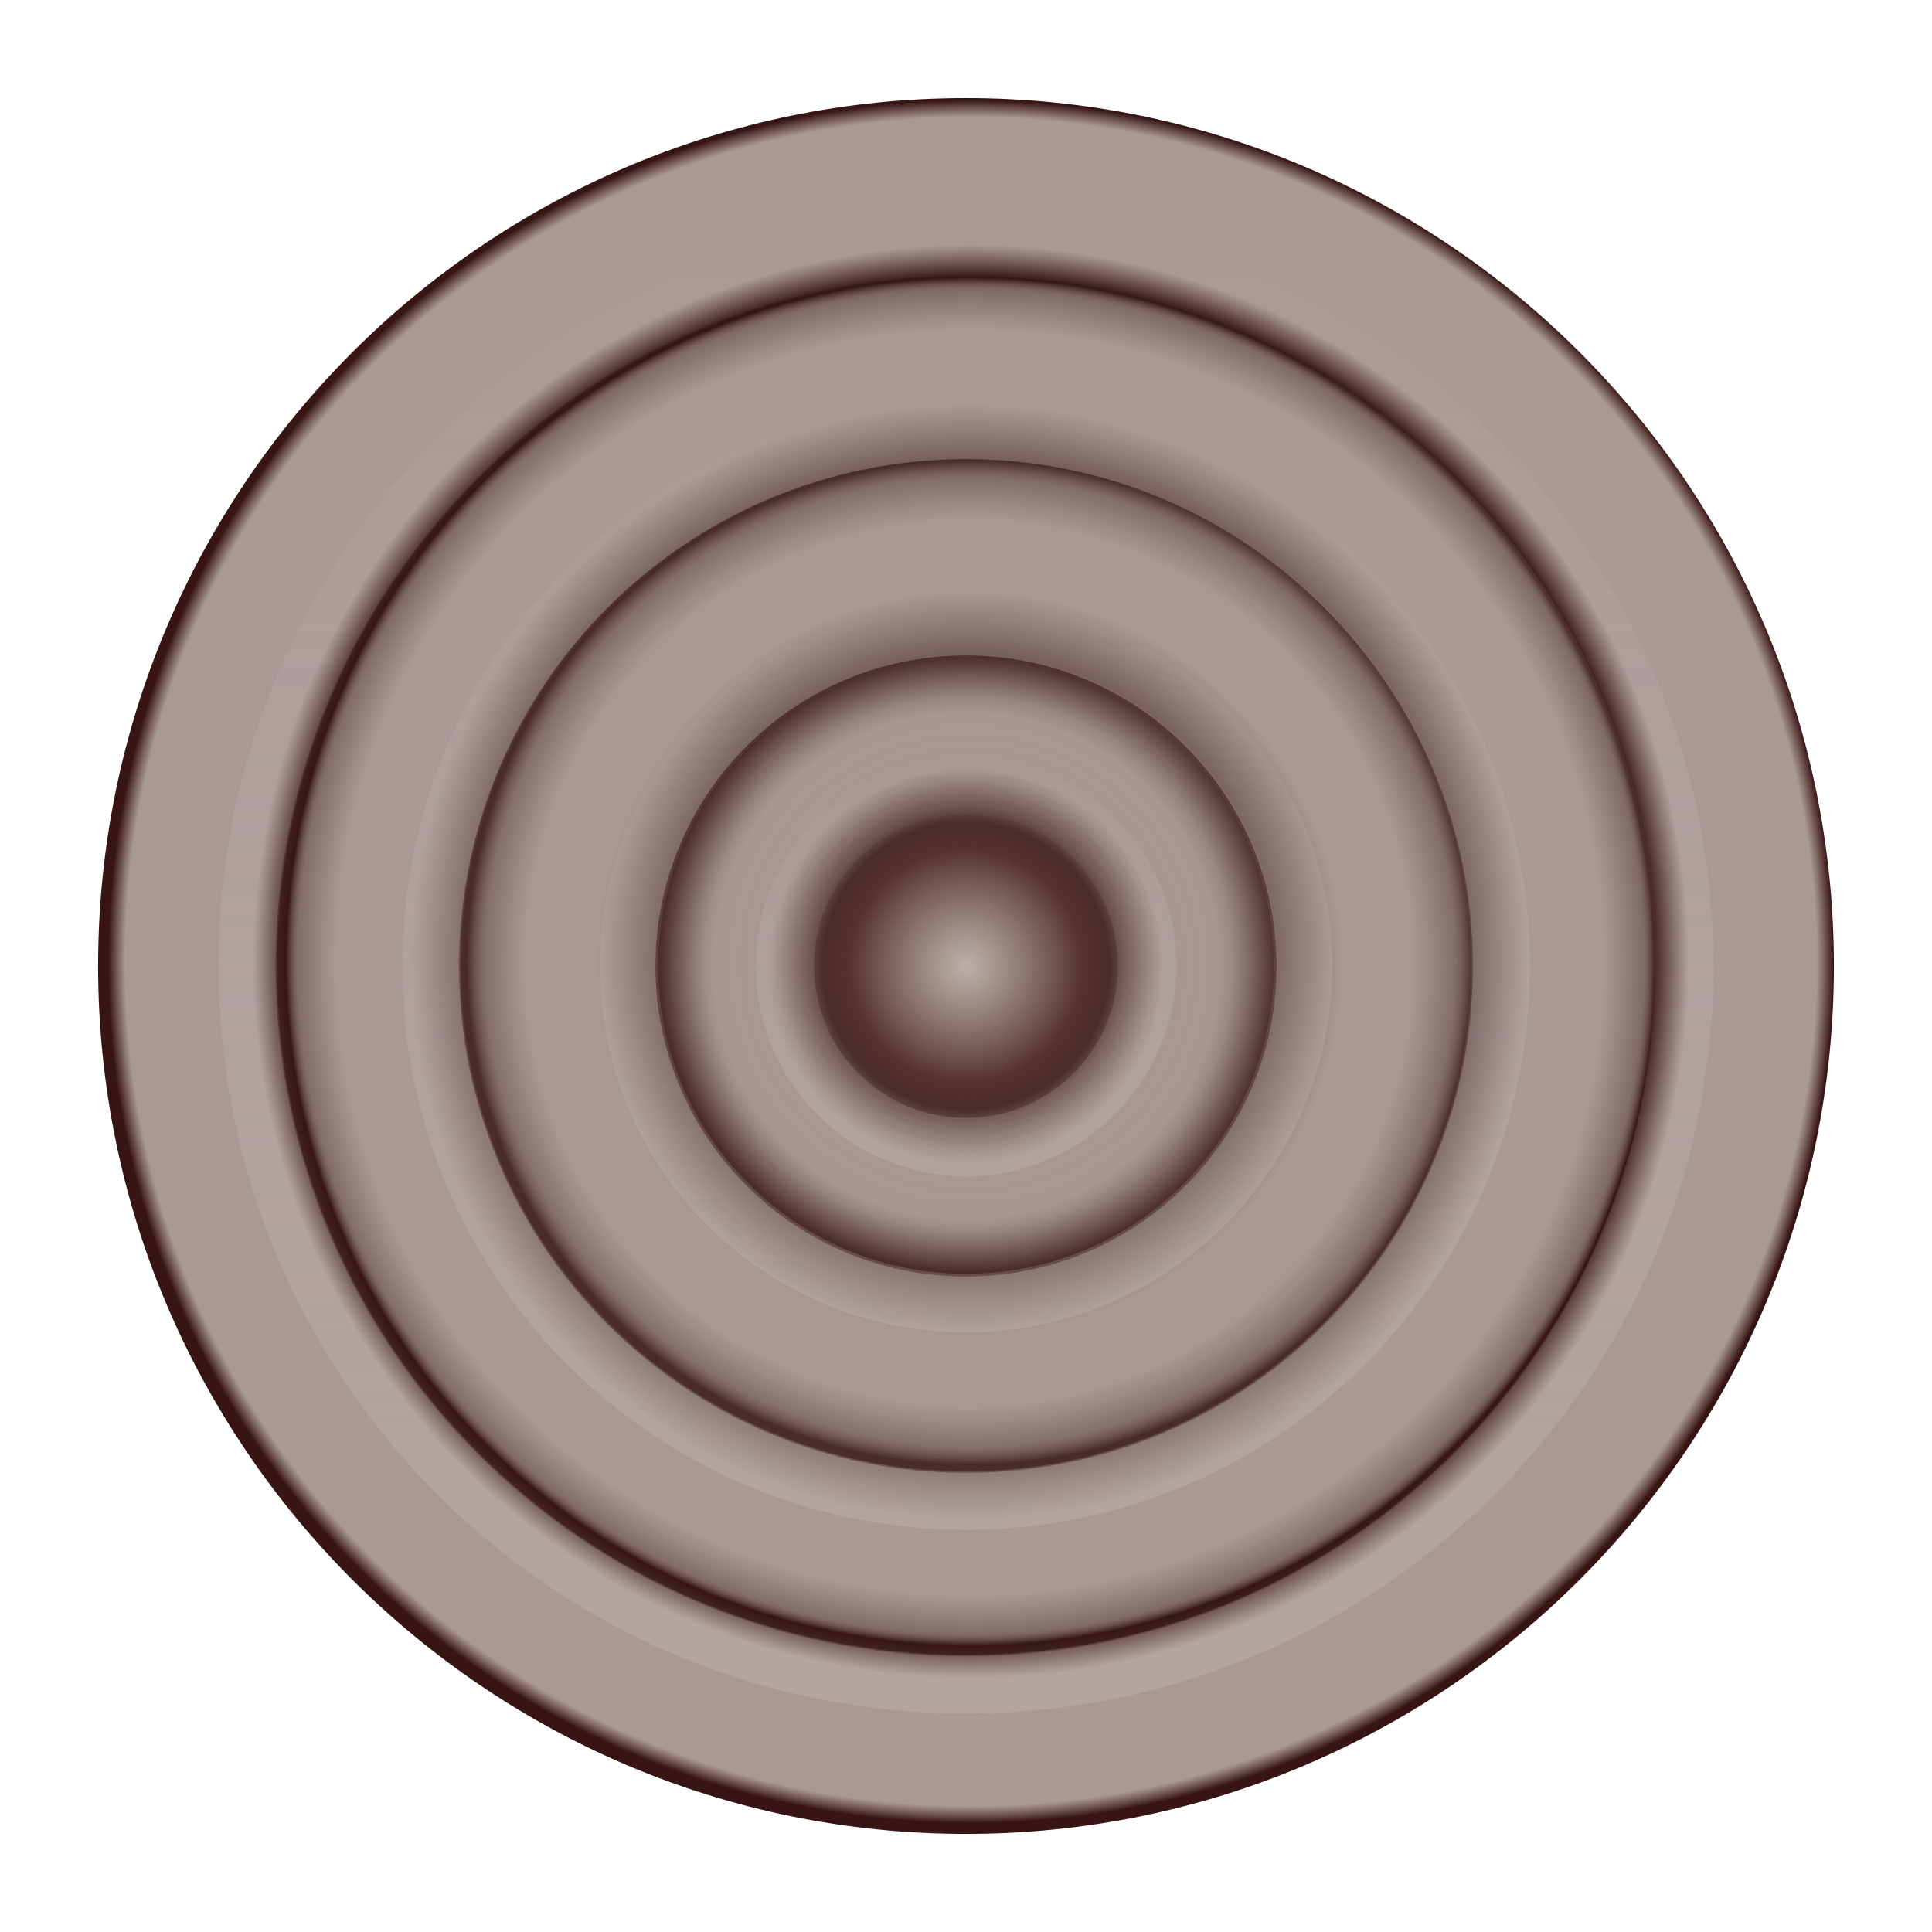
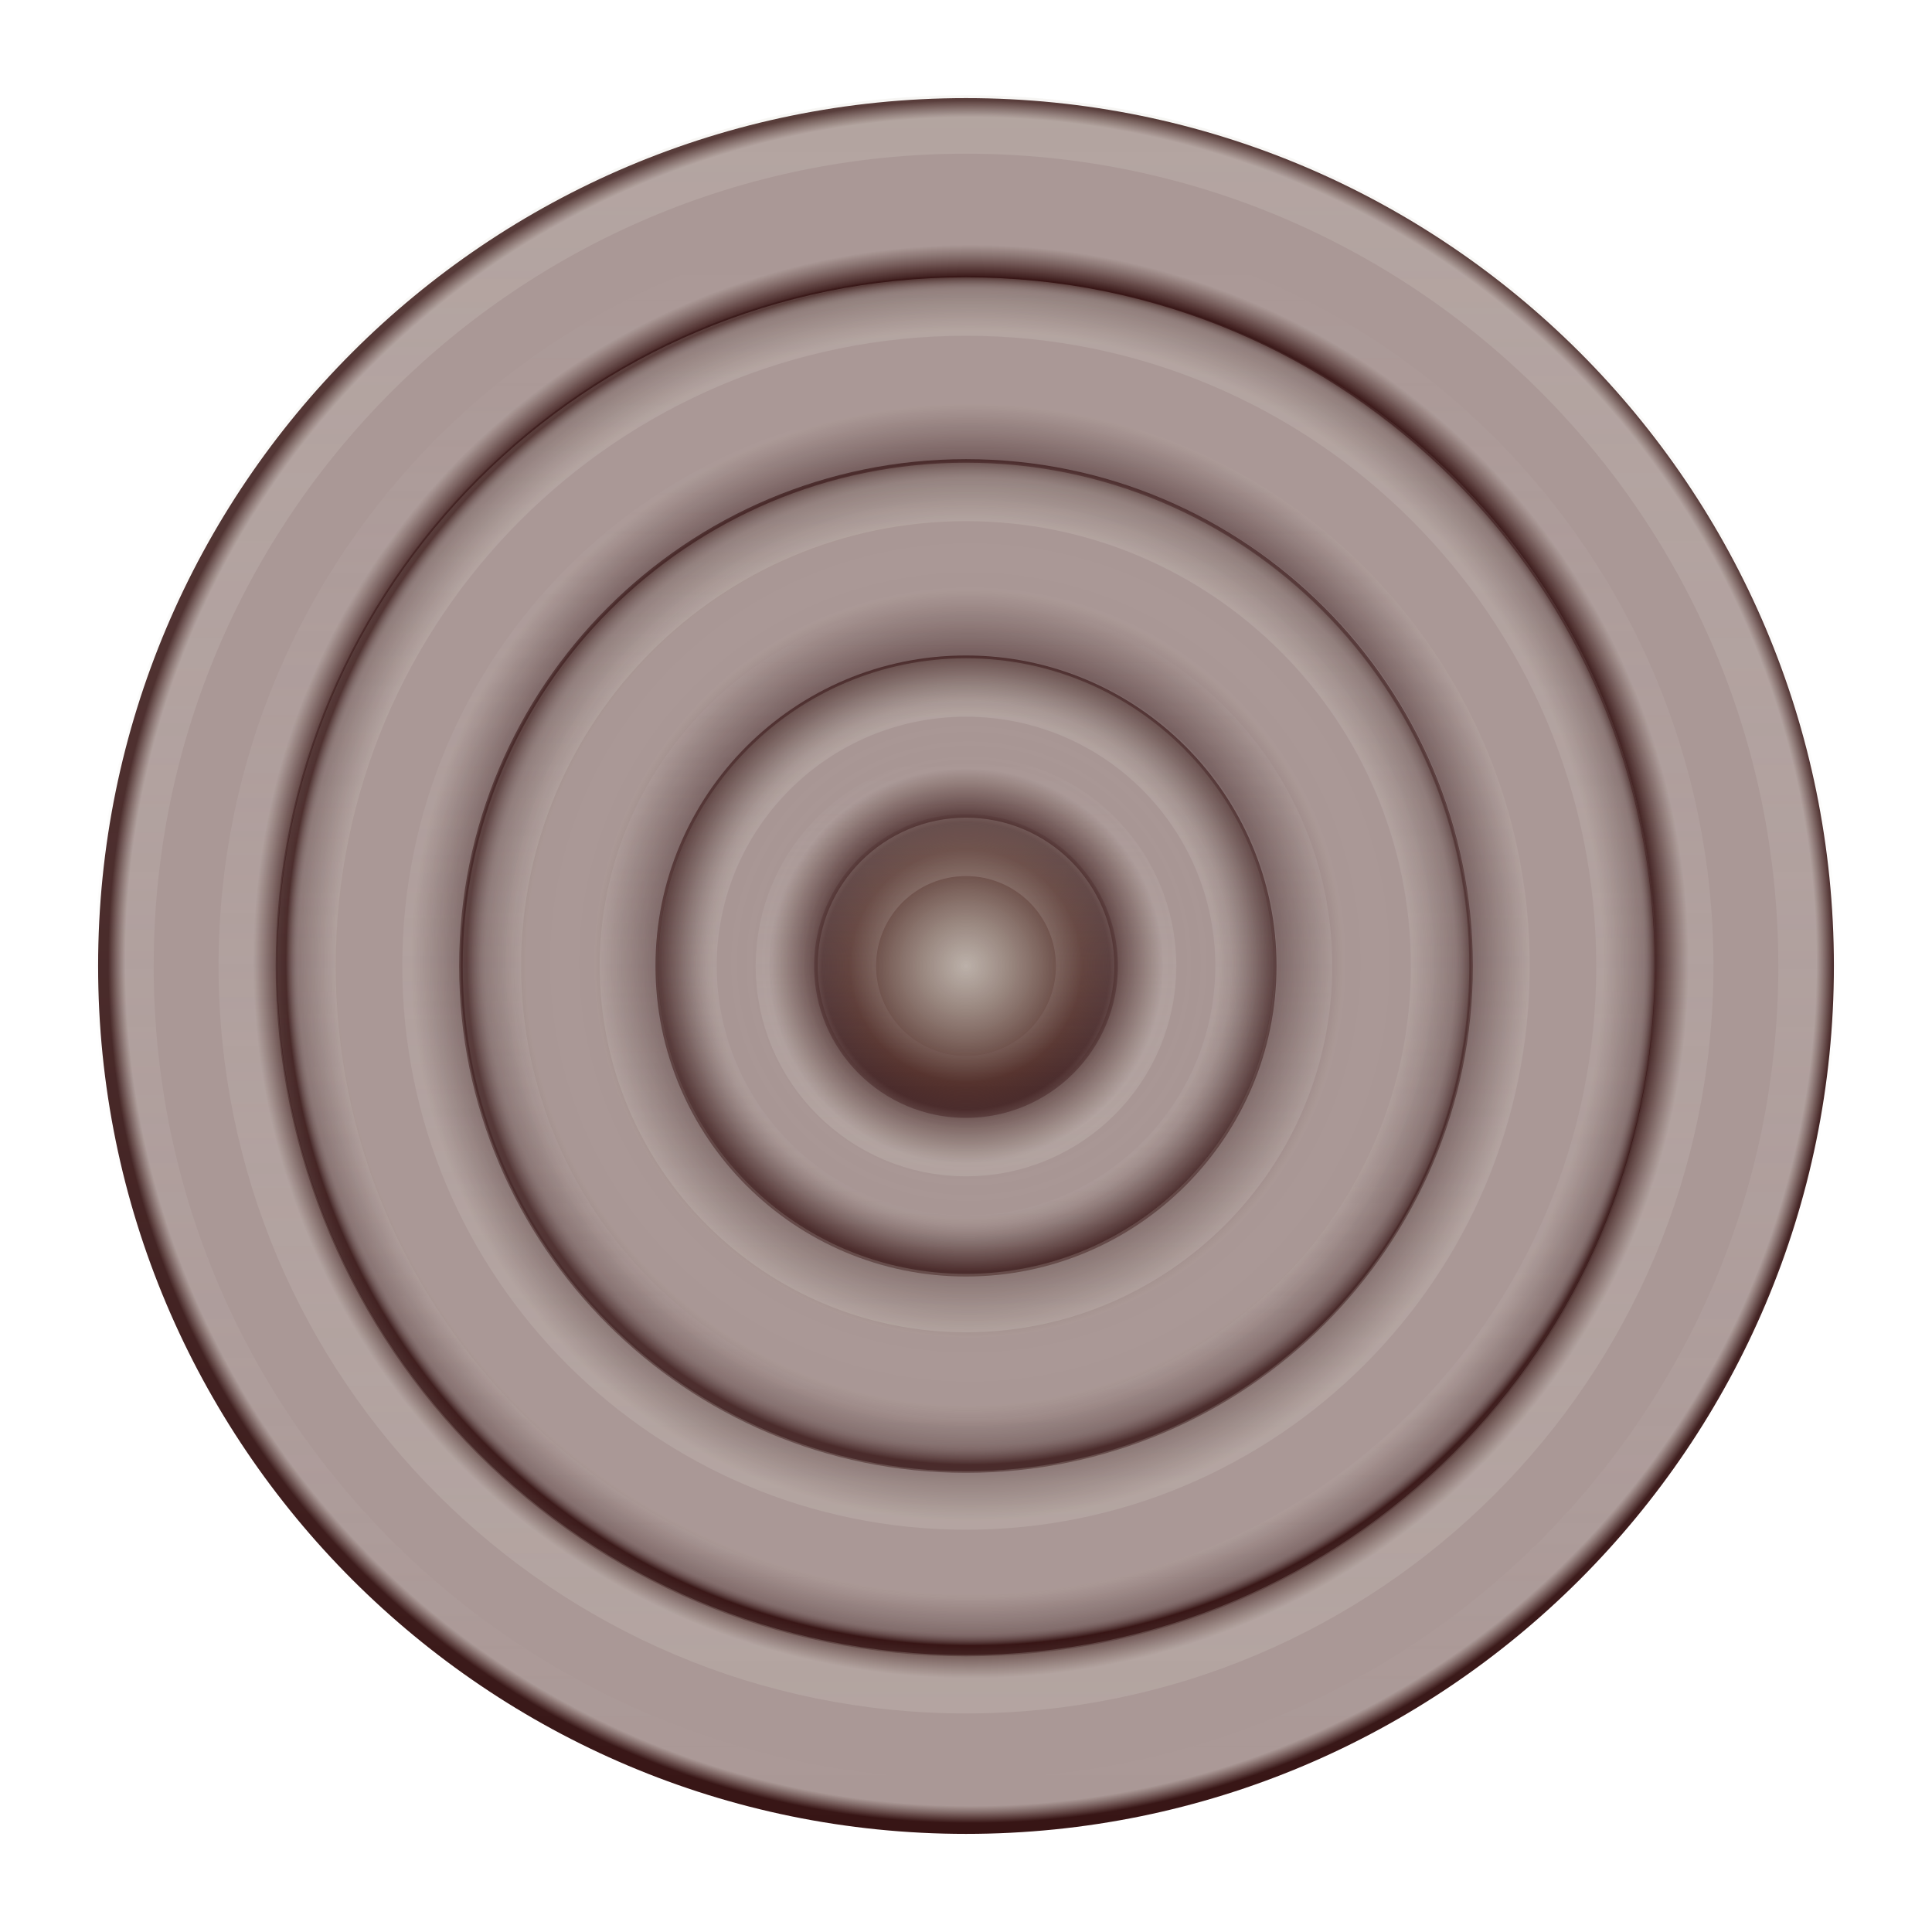
<svg xmlns="http://www.w3.org/2000/svg" xmlns:xlink="http://www.w3.org/1999/xlink" width="128" height="128" viewBox="0 0 128 128" id="svg2" version="1.1">
  <defs id="defs4">
    <linearGradient id="linearGradient969">
      <stop style="stop-color:#d7d3c9;stop-opacity:0.702" offset="0" id="stop965" />
      <stop style="stop-color:#ffffff;stop-opacity:0" offset="1" id="stop967" />
    </linearGradient>
    <linearGradient id="linearGradient893">
      <stop style="stop-color:#806b5d;stop-opacity:0.533" offset="0" id="stop885" />
      <stop style="stop-color:#55322d;stop-opacity:1" offset="0.375" id="stop1488" />
      <stop style="stop-color:#371515;stop-opacity:0.9" offset="0.462" id="stop887" />
      <stop style="stop-color:#55322d;stop-opacity:0.5" offset="0.637" id="stop1494" />
      <stop style="stop-color:#55322d;stop-opacity:0.5" offset="0.813" id="stop889" />
      <stop style="stop-color:#371515;stop-opacity:0.7" offset="1" id="stop891" />
    </linearGradient>
    <linearGradient id="linearGradient879">
      <stop style="stop-color:#ffffff;stop-opacity:0" offset="0" id="stop871" />
      <stop style="stop-color:#bababa;stop-opacity:0.067;" offset="0.52" id="stop1486" />
      <stop style="stop-color:#371515;stop-opacity:0.7" offset="0.613" id="stop873" />
      <stop style="stop-color:#55322d;stop-opacity:0.5" offset="0.743" id="stop1492" />
      <stop style="stop-color:#55322d;stop-opacity:0.5" offset="0.879" id="stop875" />
      <stop style="stop-color:#371515;stop-opacity:0.7" offset="1" id="stop877" />
    </linearGradient>
    <linearGradient id="linearGradient865">
      <stop style="stop-color:#ffffff;stop-opacity:0" offset="0" id="stop857" />
      <stop style="stop-color:#cfcfcf;stop-opacity:0.043;" offset="0.706" id="stop1484" />
      <stop style="stop-color:#371515;stop-opacity:0.7" offset="0.733" id="stop859" />
      <stop style="stop-color:#55322d;stop-opacity:0.5" offset="0.815" id="stop1490" />
      <stop style="stop-color:#55322d;stop-opacity:0.5" offset="0.922" id="stop861" />
      <stop style="stop-color:#371515;stop-opacity:0.7" offset="1" id="stop863" />
    </linearGradient>
    <linearGradient id="linearGradient2989">
      <stop style="stop-color:#ffffff;stop-opacity:0" offset="0" id="stop2985" />
      <stop style="stop-color:#dddddd;stop-opacity:0" offset="0.78" id="stop1482" />
      <stop style="stop-color:#371515;stop-opacity:1" offset="0.794" id="stop2995" />
      <stop style="stop-color:#55322d;stop-opacity:0.5" offset="0.832" id="stop923" />
      <stop style="stop-color:#55322d;stop-opacity:0.5" offset="0.98" id="stop2993" />
      <stop style="stop-color:#371515;stop-opacity:1" offset="1" id="stop2987" />
    </linearGradient>
    <linearGradient id="linearGradient2102">
      <stop style="stop-color:#555753;stop-opacity:1" offset="0" id="stop2098" />
      <stop style="stop-color:#000000;stop-opacity:1" offset="1" id="stop2100" />
    </linearGradient>
    <linearGradient xlink:href="#linearGradient2102" id="linearGradient2104" x1="62.694" y1="924.362" x2="62.694" y2="1052.413" gradientUnits="userSpaceOnUse" gradientTransform="rotate(-90,64,988.3622)" />
    <radialGradient xlink:href="#linearGradient2989" id="radialGradient2991" cx="63.597" cy="991.825" fx="63.597" fy="991.825" r="60.234" gradientUnits="userSpaceOnUse" gradientTransform="matrix(0.9489773,-1.0335325e-5,0,0.947659,3.97094,48.16167)" />
    <radialGradient xlink:href="#linearGradient865" id="radialGradient855" gradientUnits="userSpaceOnUse" gradientTransform="matrix(0.7548193,-8.2207477e-6,0,0.7537707,16.25272,240.524)" cx="63.597" cy="991.825" fx="63.597" fy="991.825" r="60.234" />
    <radialGradient xlink:href="#linearGradient879" id="radialGradient869" gradientUnits="userSpaceOnUse" gradientTransform="matrix(0.5541817,-6.0356e-6,0,0.5534118,28.94437,439.3061)" cx="63.597" cy="991.825" fx="63.597" fy="991.825" r="60.234" />
    <radialGradient xlink:href="#linearGradient893" id="radialGradient883" gradientUnits="userSpaceOnUse" cx="64" cy="988.362" fx="64" fy="988.362" r="20.638" gradientTransform="matrix(0.9968766,0,0,0.9968767,0.1998959,3.086933)" />
    <linearGradient xlink:href="#linearGradient939" id="linearGradient927" x1="61.334" y1="929.854" x2="61.334" y2="1053.95" gradientUnits="userSpaceOnUse" gradientTransform="matrix(0.9331646,0,0,0.9331646,4.949963,-861.8188)" />
    <linearGradient id="linearGradient939">
      <stop style="stop-color:#957e57;stop-opacity:1" offset="0" id="stop929" />
      <stop style="stop-color:#522602;stop-opacity:1" offset="1" id="stop937" />
    </linearGradient>
    <linearGradient xlink:href="#linearGradient969" id="linearGradient971" x1="67.234" y1="1025.713" x2="67.234" y2="950.526" gradientUnits="userSpaceOnUse" />
    <linearGradient xlink:href="#linearGradient969" id="linearGradient977" gradientUnits="userSpaceOnUse" x1="67.234" y1="1037.943" x2="67.234" y2="939.552" gradientTransform="translate(2.544029e-7)" />
    <linearGradient xlink:href="#linearGradient969" id="linearGradient981" gradientUnits="userSpaceOnUse" x1="67.234" y1="1013.001" x2="67.234" y2="963.981" />
    <linearGradient xlink:href="#linearGradient969" id="linearGradient985" gradientUnits="userSpaceOnUse" x1="67.234" y1="1002.534" x2="67.234" y2="974.269" />
+     <linearGradient xlink:href="#linearGradient969" id="linearGradient2467" gradientUnits="userSpaceOnUse" gradientTransform="matrix(1.171653,0,0,-1.171653,-10.98578,2146.38)" x1="67.234" y1="1037.943" x2="67.234" y2="939.552" />
+     <linearGradient xlink:href="#linearGradient969" id="linearGradient2471" gradientUnits="userSpaceOnUse" gradientTransform="matrix(0.9181265,0,0,-0.9181265,5.239905,1895.804)" x1="67.234" y1="1037.943" x2="67.234" y2="939.552" />
+     <linearGradient xlink:href="#linearGradient969" id="linearGradient2475" gradientUnits="userSpaceOnUse" gradientTransform="matrix(0.6600202,0,0,-0.6600202,21.75871,1640.701)" x1="67.234" y1="1037.943" x2="67.234" y2="939.552" />
+     <linearGradient xlink:href="#linearGradient969" id="linearGradient2479" gradientUnits="userSpaceOnUse" gradientTransform="matrix(0.1658438,0,0,-0.1658438,53.386,1152.276)" x1="67.234" y1="1037.943" x2="67.234" y2="939.552" />
+     <linearGradient xlink:href="#linearGradient969" id="linearGradient2483" gradientUnits="userSpaceOnUse" gradientTransform="matrix(0.3877513,0,0,-0.3877513,39.18392,1371.601)" x1="67.234" y1="1037.943" x2="67.234" y2="939.552" />
  </defs>
  <g id="layer2" style="display:inline;opacity:1;mix-blend-mode:normal">
    <circle style="opacity:1;mix-blend-mode:color;fill:url(#linearGradient927);fill-opacity:1;stroke:none;stroke-width:0;stroke-linecap:square;stroke-linejoin:round;paint-order:markers fill stroke" id="circle925" cx="64" cy="64" r="57.5" />
  </g>
  <g id="layer1" transform="translate(0,-924.3622)" style="display:inline;opacity:1;mix-blend-mode:normal">
    <circle style="fill:url(#radialGradient2991);fill-opacity:1;stroke:none;stroke-width:0;stroke-linecap:square;stroke-linejoin:round;paint-order:markers fill stroke" id="path2983" cx="64" cy="988.362" r="57.5" />
    <circle style="fill:url(#radialGradient855);fill-opacity:1;stroke:none;stroke-width:0;stroke-linecap:square;stroke-linejoin:round;paint-order:markers fill stroke" id="circle849" cx="64" cy="988.362" r="45.735" />
    <circle style="fill:url(#radialGradient869);fill-opacity:1;stroke:none;stroke-width:0;stroke-linecap:square;stroke-linejoin:round;paint-order:markers fill stroke" id="circle867" cx="64" cy="988.362" r="33.579" />
    <circle style="fill:url(#radialGradient883);fill-opacity:1;stroke:none;stroke-width:0;stroke-linecap:square;stroke-linejoin:round;paint-order:markers fill stroke" id="circle881" cx="64" cy="988.362" r="20.573" />
    <circle style="opacity:0.3;fill:none;fill-opacity:1;stroke:url(#linearGradient971);stroke-width:3.871;stroke-linecap:square;stroke-linejoin:round;stroke-miterlimit:4;stroke-dasharray:none;paint-order:markers fill stroke" id="circle953" cx="64" cy="988.362" r="35.412" />
    <circle style="opacity:0.3;fill:none;fill-opacity:1;stroke:url(#linearGradient977);stroke-width:3.871;stroke-linecap:square;stroke-linejoin:round;stroke-miterlimit:4;stroke-dasharray:none;paint-order:markers fill stroke" id="circle975" cx="64" cy="988.362" r="47.585" />
    <circle style="opacity:0.3;fill:none;fill-opacity:1;stroke:url(#linearGradient981);stroke-width:3.871;stroke-linecap:square;stroke-linejoin:round;stroke-miterlimit:4;stroke-dasharray:none;paint-order:markers fill stroke" id="circle979" cx="64" cy="988.362" r="22.332" />
    <circle style="opacity:0.3;fill:none;fill-opacity:1;stroke:url(#linearGradient985);stroke-width:3.871;stroke-linecap:square;stroke-linejoin:round;stroke-miterlimit:4;stroke-dasharray:none;paint-order:markers fill stroke" id="circle983" cx="64" cy="988.362" r="11.999" />
+     <circle style="opacity:0.3;fill:none;fill-opacity:1;stroke:url(#linearGradient2467);stroke-width:3.871;stroke-linecap:square;stroke-linejoin:round;stroke-miterlimit:4;stroke-dasharray:none;paint-order:markers fill stroke" id="circle2465" cx="64" cy="988.362" r="55.753" />
+     <circle style="opacity:0.3;fill:none;fill-opacity:1;stroke:url(#linearGradient2471);stroke-width:3.871;stroke-linecap:square;stroke-linejoin:round;stroke-miterlimit:4;stroke-dasharray:none;paint-order:markers fill stroke" id="circle2469" cx="64" cy="988.362" r="43.689" />
+     <circle style="opacity:0.3;fill:none;fill-opacity:1;stroke:url(#linearGradient2475);stroke-width:3.871;stroke-linecap:square;stroke-linejoin:round;stroke-miterlimit:4;stroke-dasharray:none;paint-order:markers fill stroke" id="circle2473" cx="64" cy="988.362" r="31.407" />
+     <circle style="opacity:0.3;fill:none;fill-opacity:1;stroke:url(#linearGradient2479);stroke-width:3.871;stroke-linecap:square;stroke-linejoin:round;stroke-miterlimit:4;stroke-dasharray:none;paint-order:markers fill stroke" id="circle2477" cx="64" cy="988.362" r="7.892" />
+     <circle style="opacity:0.3;fill:none;fill-opacity:1;stroke:url(#linearGradient2483);stroke-width:3.871;stroke-linecap:square;stroke-linejoin:round;stroke-miterlimit:4;stroke-dasharray:none;paint-order:markers fill stroke" id="circle2481" cx="64" cy="988.362" r="18.451" />
  </g>
</svg>
